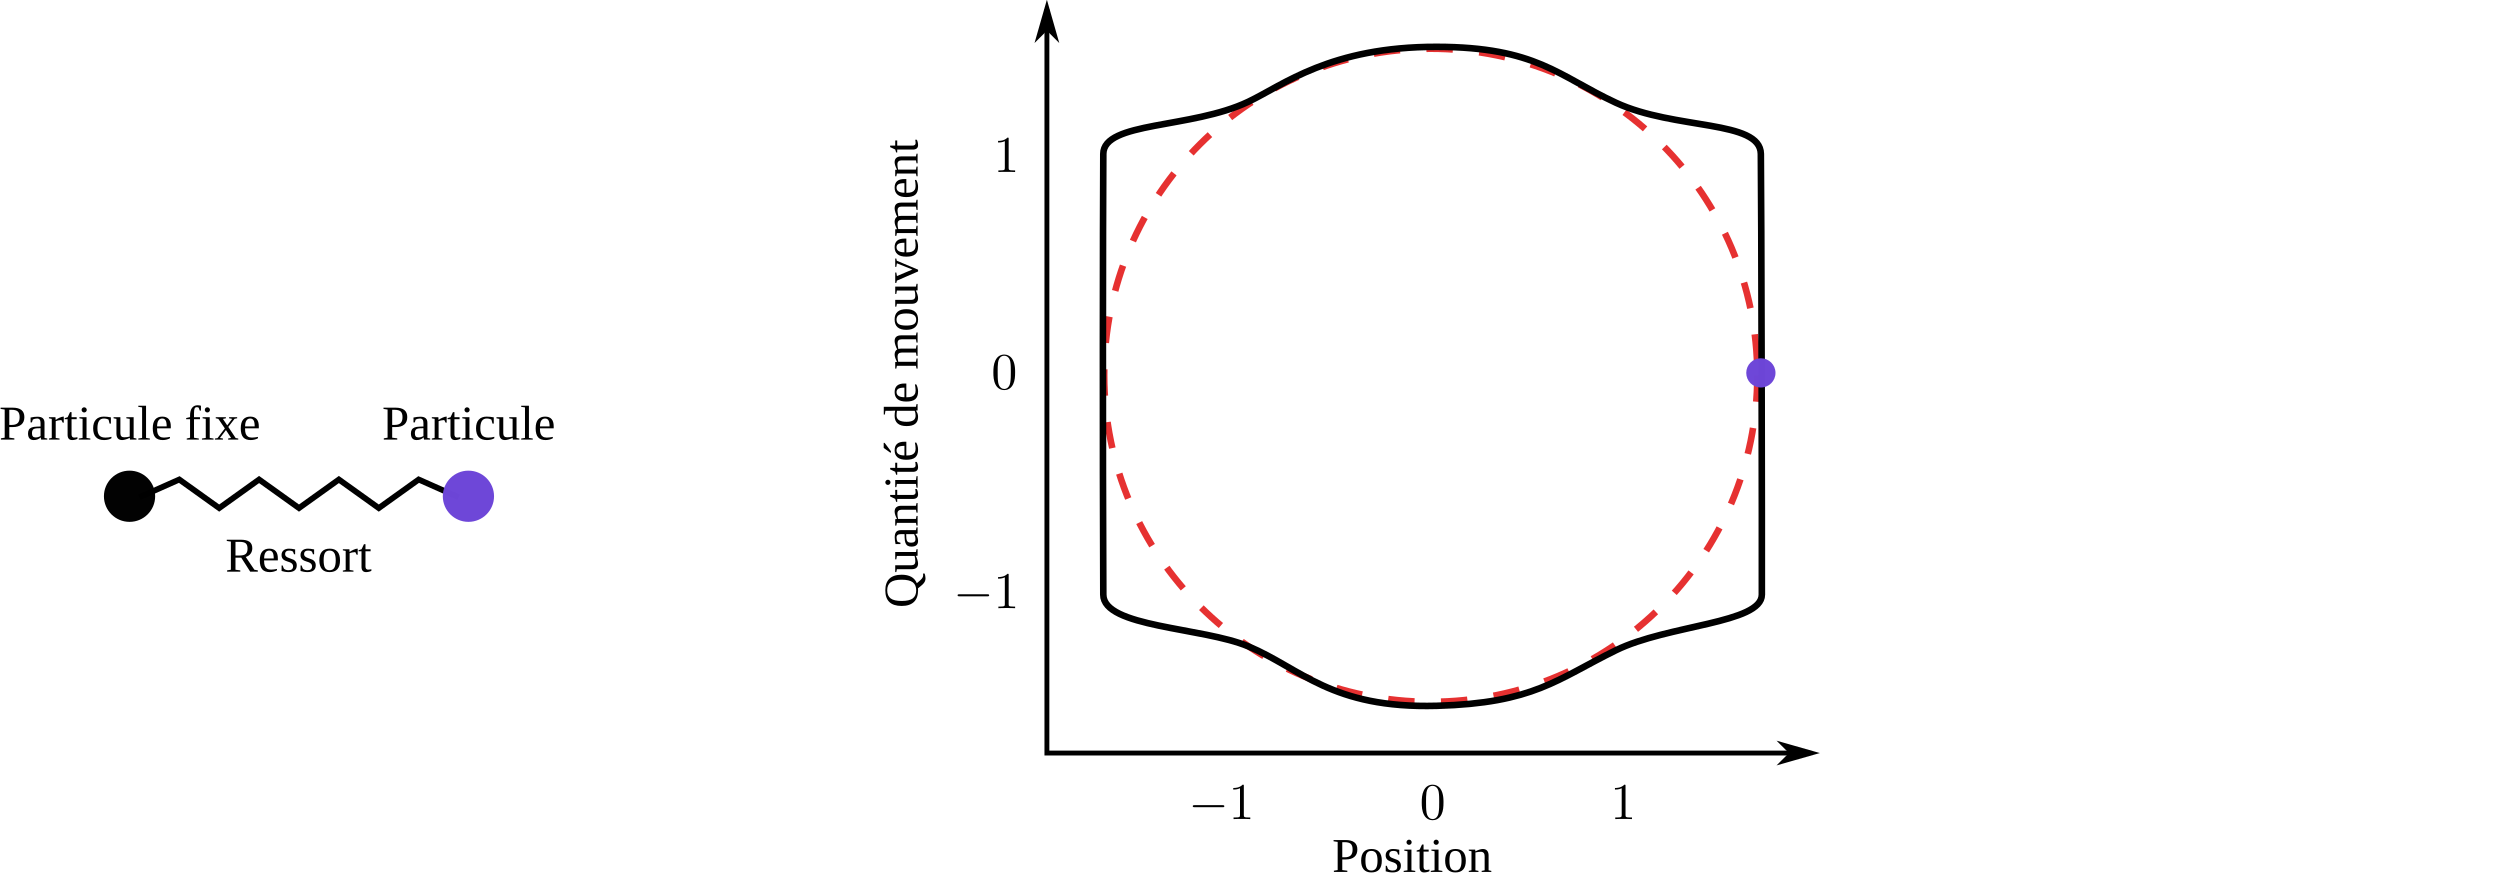
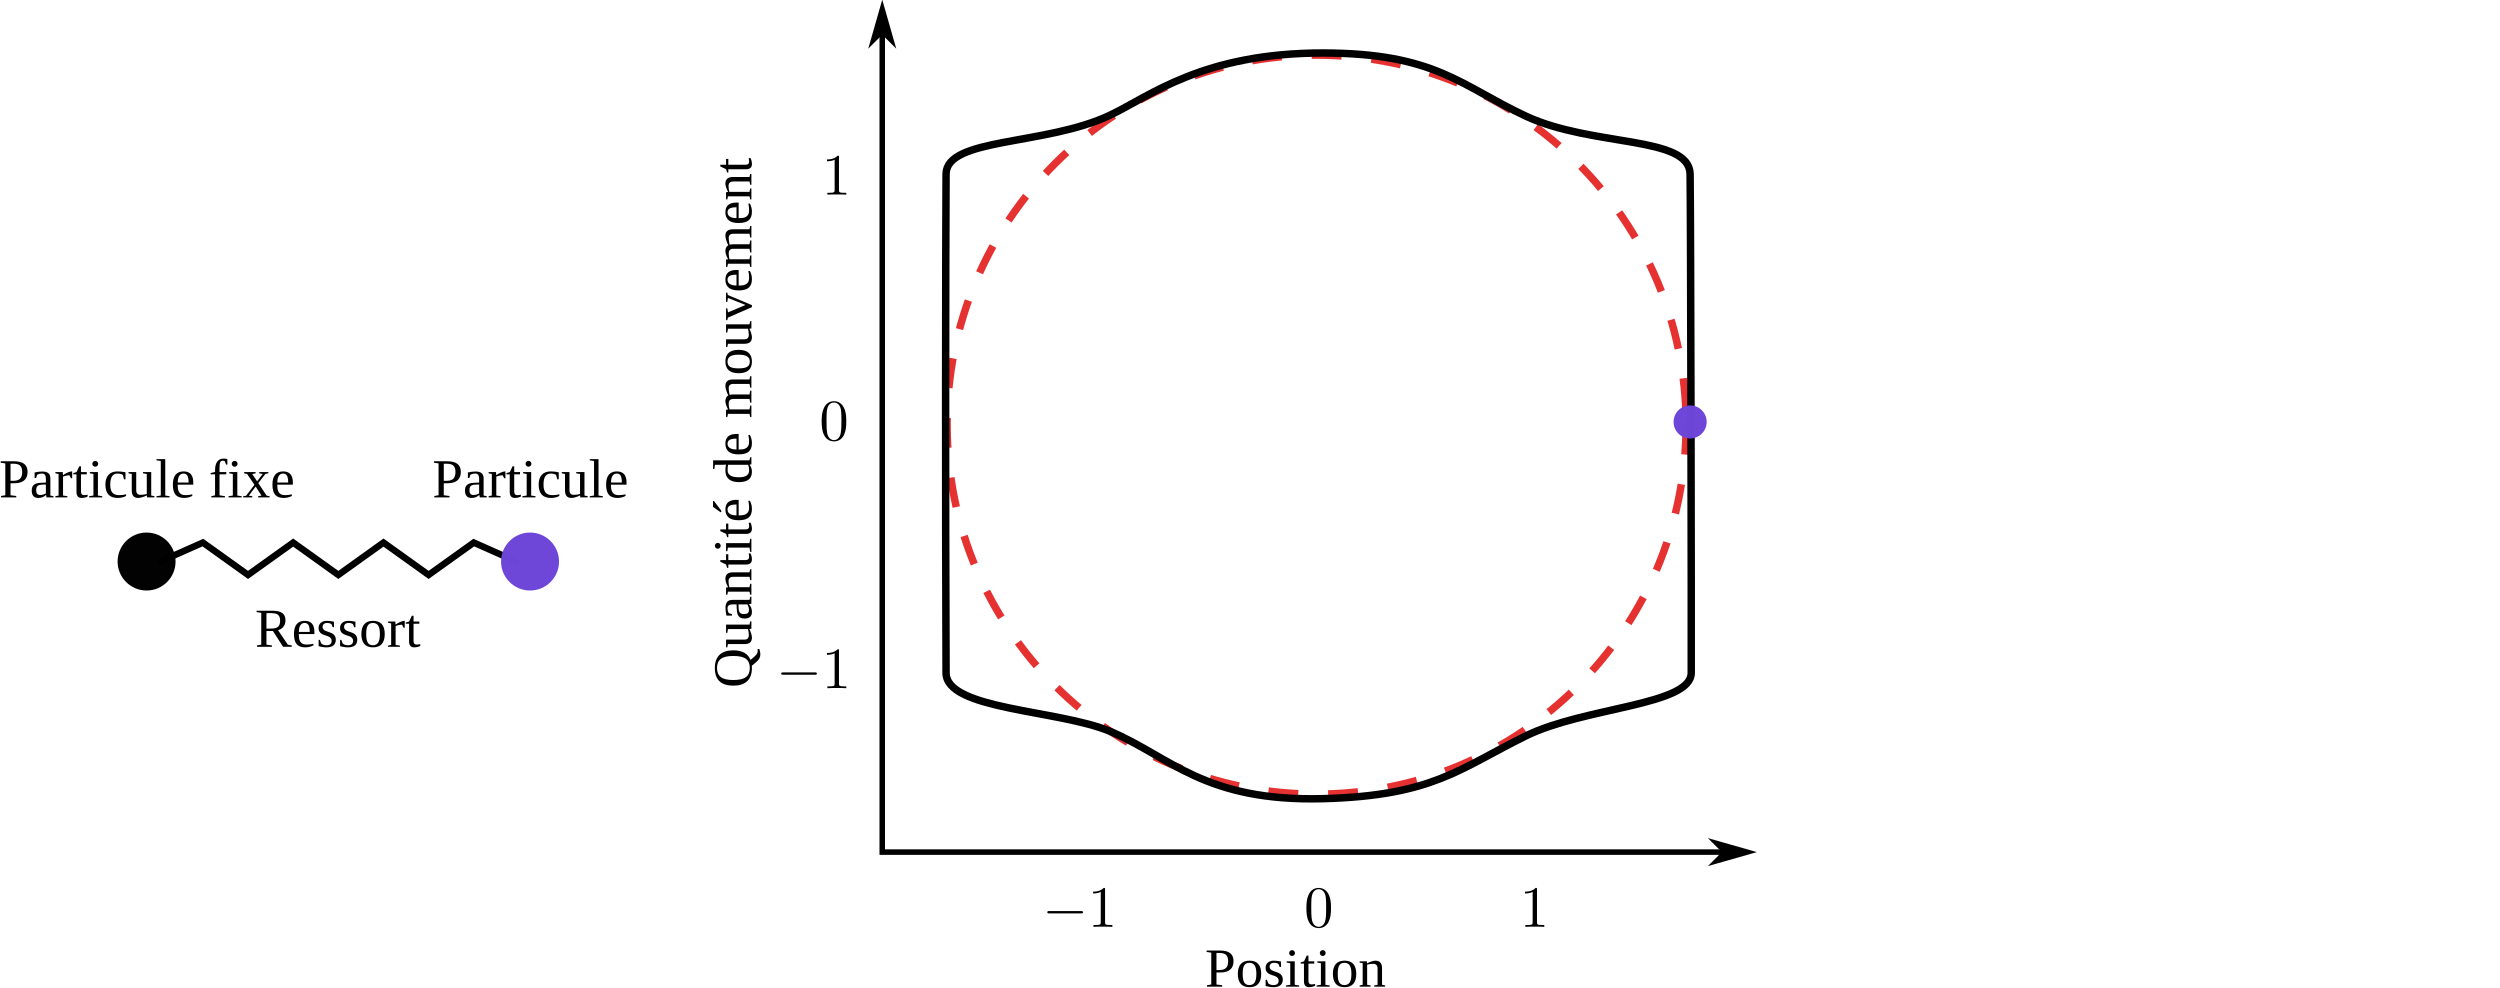
- <svg xmlns="http://www.w3.org/2000/svg" width="723.468mm" height="252.528mm" viewBox="0 0 2563.469 894.786" id="svg2" version="1.1">
+ <svg xmlns="http://www.w3.org/2000/svg" width="639.366mm" height="252.528mm" viewBox="0 0 2265.469 894.786" id="svg2" version="1.1">
  <defs id="defs4">
    <marker orient="auto" refY="0" refX="0" id="Arrow1Mstart" style="overflow:visible">
      <path id="path8773" d="M 0,0 5,-5 -12.5,0 5,5 0,0 Z" style="fill:#000000;fill-opacity:1;fill-rule:evenodd;stroke:#000000;stroke-width:1pt;stroke-opacity:1" transform="matrix(0.4,0,0,0.4,4,0)" />
    </marker>
    <marker orient="auto" refY="0" refX="0" id="Arrow1Mend" style="overflow:visible">
      <path id="path8776" d="M 0,0 5,-5 -12.5,0 5,5 0,0 Z" style="fill:#000000;fill-opacity:1;fill-rule:evenodd;stroke:#000000;stroke-width:1pt;stroke-opacity:1" transform="matrix(-0.4,0,0,-0.4,-4,0)" />
    </marker>
    <marker orient="auto" refY="0" refX="0" id="marker9046" style="overflow:visible">
      <path id="path9048" d="M 0,0 5,-5 -12.5,0 5,5 0,0 Z" style="fill:#000000;fill-opacity:1;fill-rule:evenodd;stroke:#000000;stroke-width:1pt;stroke-opacity:1" transform="matrix(-0.8,0,0,-0.8,-10,0)" />
    </marker>
    <marker orient="auto" refY="0" refX="0" id="Arrow1Lend" style="overflow:visible">
      <path id="path8770" d="M 0,0 5,-5 -12.5,0 5,5 0,0 Z" style="fill-rule:evenodd;stroke:#000000;stroke-width:1pt" transform="matrix(-0.8,0,0,-0.8,-10,0)" />
    </marker>
    <marker orient="auto" refY="0" refX="0" id="Arrow1Mstart-1" style="overflow:visible">
      <path id="path8773-0" d="M 0,0 5,-5 -12.5,0 5,5 0,0 Z" style="fill:#000000;fill-opacity:1;fill-rule:evenodd;stroke:#000000;stroke-width:1pt;stroke-opacity:1" transform="matrix(0.4,0,0,0.4,4,0)" />
    </marker>
    <marker orient="auto" refY="0" refX="0" id="Arrow1Mend-6" style="overflow:visible">
      <path id="path8776-3" d="M 0,0 5,-5 -12.5,0 5,5 0,0 Z" style="fill:#000000;fill-opacity:1;fill-rule:evenodd;stroke:#000000;stroke-width:1pt;stroke-opacity:1" transform="matrix(-0.4,0,0,-0.4,-4,0)" />
    </marker>
+     <marker orient="auto" refY="0" refX="0" id="Arrow1Mstart-1-0" style="overflow:visible">
+       <path id="path8773-0-6" d="M 0,0 5,-5 -12.5,0 5,5 0,0 Z" style="fill:#000000;fill-opacity:1;fill-rule:evenodd;stroke:#000000;stroke-width:1pt;stroke-opacity:1" transform="matrix(0.4,0,0,0.4,4,0)" />
+     </marker>
+     <marker orient="auto" refY="0" refX="0" id="Arrow1Mend-6-3" style="overflow:visible">
+       <path id="path8776-3-2" d="M 0,0 5,-5 -12.5,0 5,5 0,0 Z" style="fill:#000000;fill-opacity:1;fill-rule:evenodd;stroke:#000000;stroke-width:1pt;stroke-opacity:1" transform="matrix(-0.4,0,0,-0.4,-4,0)" />
+     </marker>
  </defs>
-   <g id="layer1" transform="translate(1015.698,-89.94488)">
-     <g id="g12349">
+   <g id="layer1" transform="translate(1000.899,848.5915)">
+     <g id="g12349" transform="translate(14.7986,-938.5364)">
      <g id="g12360">
        <circle style="opacity:0.99;fill:#000000;fill-opacity:1;stroke:none;stroke-width:2;stroke-linecap:butt;stroke-linejoin:miter;stroke-miterlimit:4;stroke-dasharray:none;stroke-dashoffset:0;stroke-opacity:1" id="path8304-2" cx="-882.873" cy="598.804" r="26.264" />
        <path style="fill:none;fill-rule:evenodd;stroke:#000000;stroke-width:6;stroke-linecap:butt;stroke-linejoin:miter;stroke-miterlimit:4;stroke-dasharray:none;stroke-opacity:1" d="m -872.772,599.814 40.911,-18.183 40.911,29.294 40.911,-29.294 40.911,29.294 40.911,-29.294 40.911,29.294 40.911,-29.294 40.911,18.183" id="path8327" />
        <circle style="opacity:0.99;fill:#6d46d8;fill-opacity:1;stroke:none;stroke-width:2;stroke-linecap:butt;stroke-linejoin:miter;stroke-miterlimit:4;stroke-dasharray:none;stroke-dashoffset:0;stroke-opacity:1" id="path8304-7" cx="-535.381" cy="598.804" r="26.264" />
        <text xml:space="preserve" style="font-style:normal;font-weight:normal;font-size:40px;line-height:125%;font-family:Sans;letter-spacing:0px;word-spacing:0px;fill:#000000;fill-opacity:1;stroke:none;stroke-width:1px;stroke-linecap:butt;stroke-linejoin:miter;stroke-opacity:1" x="-1016.528" y="540.696" id="text8329">
          <tspan id="tspan8331" x="-1016.528" y="540.696" style="font-style:normal;font-variant:normal;font-weight:normal;font-stretch:normal;font-size:50px;font-family:'Times New Roman';-inkscape-font-specification:'Times New Roman, '">Particule fixe</tspan>
        </text>
        <text xml:space="preserve" style="font-style:normal;font-weight:normal;font-size:40px;line-height:125%;font-family:Sans;letter-spacing:0px;word-spacing:0px;fill:#000000;fill-opacity:1;stroke:none;stroke-width:1px;stroke-linecap:butt;stroke-linejoin:miter;stroke-opacity:1" x="-623.918" y="540.696" id="text8329-0">
          <tspan id="tspan8331-9" x="-623.918" y="540.696" style="font-style:normal;font-variant:normal;font-weight:normal;font-stretch:normal;font-size:50px;font-family:'Times New Roman';-inkscape-font-specification:'Times New Roman, '">Particule</tspan>
        </text>
        <text xml:space="preserve" style="font-style:normal;font-weight:normal;font-size:40px;line-height:125%;font-family:Sans;letter-spacing:0px;word-spacing:0px;fill:#000000;fill-opacity:1;stroke:none;stroke-width:1px;stroke-linecap:butt;stroke-linejoin:miter;stroke-opacity:1" x="-784.603" y="676.097" id="text8329-0-3">
          <tspan id="tspan8331-9-6" x="-784.603" y="676.097" style="font-style:normal;font-variant:normal;font-weight:normal;font-stretch:normal;font-size:50px;font-family:'Times New Roman';-inkscape-font-specification:'Times New Roman, '">Ressort</tspan>
        </text>
      </g>
    </g>
-     <g id="g12306">
-       <circle r="334.867" style="opacity:0.99;fill:none;fill-opacity:1;stroke:#e62f2f;stroke-width:6.783;stroke-linecap:butt;stroke-linejoin:miter;stroke-miterlimit:4;stroke-dasharray:27.134, 27.134;stroke-dashoffset:0;stroke-opacity:1" id="path8079" cx="451.373" cy="474.74" />
-       <g transform="translate(0,62)" id="g10230">
-         <g transform="translate(141.8889,510.3442)" id="g8091">
-           <g style="font-style:normal;font-variant:normal;font-weight:normal;font-stretch:normal;letter-spacing:normal;word-spacing:normal;text-anchor:start;fill:none;fill-opacity:1;fill-rule:evenodd;stroke:#000000;stroke-linecap:butt;stroke-linejoin:miter;stroke-miterlimit:10.433;stroke-dasharray:none;stroke-dashoffset:0;stroke-opacity:1" word-spacing="normal" letter-spacing="normal" font-size-adjust="none" font-stretch="normal" font-weight="normal" font-variant="normal" font-style="normal" stroke-miterlimit="10.433" xml:space="preserve" transform="matrix(1.062992,0,0,-1.062992,-186.0236,789.2717)" id="content">
-             <path style="fill:#000000;stroke-width:0" id="path8094" d="m 478.44,422.14 0,0.74 -0.01,0.75 -0.02,0.75 -0.04,0.74 -0.04,0.75 -0.06,0.74 -0.08,0.74 -0.09,0.73 -0.12,0.73 -0.14,0.73 -0.16,0.72 -0.19,0.72 -0.21,0.72 -0.25,0.7 -0.28,0.7 -0.15,0.35 -0.16,0.34 c -2.28,4.8 -6.37,5.6 -8.47,5.6 -2.98,0 -6.62,-1.3 -8.67,-5.94 -1.59,-3.44 -1.84,-7.33 -1.84,-11.31 0,-3.74 0.2,-8.22 2.25,-12 2.14,-4.03 5.78,-5.03 8.22,-5.03 l 0,1.09 c -1.94,0 -4.89,1.25 -5.79,6.03 -0.54,2.98 -0.54,7.56 -0.54,10.52 0,3.18 0,6.46 0.4,9.15 0.94,5.94 4.68,6.38 5.93,6.38 1.64,0 4.93,-0.89 5.87,-5.83 0.5,-2.78 0.5,-6.58 0.5,-9.7 0,-3.75 0,-7.13 -0.55,-10.32 -0.75,-4.73 -3.59,-6.23 -5.82,-6.23 l 0,0 0,-1.09 c 2.68,0 6.46,1.04 8.67,5.78 1.59,3.43 1.84,7.31 1.84,11.25 z" />
-           </g>
-         </g>
-         <g transform="translate(337.3458,510.3442)" id="g8116">
-           <g style="font-style:normal;font-variant:normal;font-weight:normal;font-stretch:normal;letter-spacing:normal;word-spacing:normal;text-anchor:start;fill:none;fill-opacity:1;fill-rule:evenodd;stroke:#000000;stroke-linecap:butt;stroke-linejoin:miter;stroke-miterlimit:10.433;stroke-dasharray:none;stroke-dashoffset:0;stroke-opacity:1" id="g8118" transform="matrix(1.062992,0,0,-1.062992,-186.0236,789.2717)" xml:space="preserve" stroke-miterlimit="10.433" font-style="normal" font-variant="normal" font-weight="normal" font-stretch="normal" font-size-adjust="none" letter-spacing="normal" word-spacing="normal">
-             <path style="fill:#000000;stroke-width:0" d="m 470.16,438.09 0,0.05 0,0.06 0,0.05 0,0.05 0,0.05 0,0.05 0,0.04 0,0.05 0,0.04 0,0.04 -0.01,0.04 0,0.04 0,0.04 0,0.03 0,0.04 -0.01,0.03 -0.01,0.07 0,0.06 -0.02,0.05 -0.01,0.05 -0.02,0.05 -0.02,0.04 -0.02,0.04 -0.02,0.03 -0.03,0.03 -0.03,0.03 -0.04,0.03 -0.04,0.02 -0.04,0.02 -0.03,0.01 -0.02,0.01 -0.03,0 -0.02,0.01 -0.03,0.01 -0.03,0 -0.03,0.01 -0.03,0 -0.04,0.01 -0.03,0 -0.04,0 -0.03,0.01 -0.04,0 -0.04,0 -0.05,0 -0.04,0 -0.04,0 -0.05,0.01 -0.05,0 -0.05,0 -0.05,0 -0.05,0 c -3.09,-3.19 -7.47,-3.19 -9.06,-3.19 l 0,-1.55 c 1,0 3.93,0 6.51,1.3 l 0,-25.81 c 0,-1.8 -0.14,-2.39 -4.62,-2.39 l -1.6,0 0,-1.55 c 1.75,0.16 6.08,0.16 8.07,0.16 2,0 6.32,0 8.07,-0.16 l 0,1.55 -1.59,0 c -4.48,0 -4.64,0.54 -4.64,2.39 z" id="path8120" />
-           </g>
-         </g>
-         <g transform="translate(-95.24788,510.3442)" id="g8148-3">
-           <g style="font-style:normal;font-variant:normal;font-weight:normal;font-stretch:normal;letter-spacing:normal;word-spacing:normal;text-anchor:start;fill:none;fill-opacity:1;fill-rule:evenodd;stroke:#000000;stroke-linecap:butt;stroke-linejoin:miter;stroke-miterlimit:10.433;stroke-dasharray:none;stroke-dashoffset:0;stroke-opacity:1" word-spacing="normal" letter-spacing="normal" font-size-adjust="none" font-stretch="normal" font-weight="normal" font-variant="normal" font-style="normal" stroke-miterlimit="10.433" xml:space="preserve" transform="matrix(1.062992,0,0,-1.062992,-186.0236,789.2717)" id="g8150-6">
-             <path style="fill:#000000;stroke-width:0" id="path8152-7" d="m 488.35,417.65 0.16,0 0.16,0 0.15,0.01 0.08,0 0.08,0.01 0.07,0 0.08,0.01 0.07,0.01 0.07,0.01 0.07,0.02 0.07,0.02 0.07,0.02 0.06,0.02 0.06,0.02 0.06,0.03 0.05,0.03 0.06,0.04 0.05,0.03 0.04,0.05 0.04,0.04 0.04,0.05 0.02,0.03 0.02,0.03 0.01,0.03 0.02,0.03 0.01,0.03 0.02,0.03 0.01,0.04 0.01,0.03 0.01,0.04 0,0.04 0.01,0.04 0.01,0.04 0,0.04 0.01,0.04 0,0.05 0,0.04 c 0,1 -0.91,1 -1.75,1 l -26.96,0 c -0.84,0 -1.73,0 -1.73,-1 0,-1 0.89,-1 1.73,-1 z" />
-             <path style="fill:#000000;stroke-width:0" id="path8154-5" d="m 508.92,438.09 0,0.05 0,0.06 0,0.05 0,0.05 0,0.05 0,0.05 0,0.04 0,0.05 -0.01,0.04 0,0.04 0,0.04 0,0.04 0,0.04 0,0.03 -0.01,0.04 0,0.03 -0.01,0.07 -0.01,0.06 -0.01,0.05 -0.01,0.05 -0.02,0.05 -0.02,0.04 -0.02,0.04 -0.02,0.03 -0.03,0.03 -0.04,0.03 -0.03,0.03 -0.04,0.02 -0.04,0.02 -0.03,0.01 -0.02,0.01 -0.03,0 -0.03,0.01 -0.02,0.01 -0.03,0 -0.03,0.01 -0.04,0 -0.03,0.01 -0.03,0 -0.04,0 -0.04,0.01 -0.04,0 -0.04,0 -0.04,0 -0.04,0 -0.05,0 -0.04,0.01 -0.05,0 -0.05,0 -0.05,0 -0.05,0 c -3.1,-3.19 -7.47,-3.19 -9.07,-3.19 l 0,-1.55 c 1,0 3.94,0 6.52,1.3 l 0,-25.81 c 0,-1.8 -0.14,-2.39 -4.62,-2.39 l -1.6,0 0,-1.55 c 1.75,0.16 6.08,0.16 8.06,0.16 2,0 6.33,0 8.08,-0.16 l 0,1.55 -1.59,0 c -4.49,0 -4.64,0.54 -4.64,2.39 z" />
-           </g>
+     <circle cy="-463.796" cx="192.172" id="path8079" style="opacity:0.99;fill:none;fill-opacity:1;stroke:#e62f2f;stroke-width:6.783;stroke-linecap:butt;stroke-linejoin:miter;stroke-miterlimit:4;stroke-dasharray:27.134, 27.134;stroke-dashoffset:0;stroke-opacity:1" r="334.867" />
+     <g id="g10230" transform="translate(-259.2013,-876.5364)">
+       <g id="g8091" transform="translate(141.8889,510.3442)">
+         <g id="content" transform="matrix(1.062992,0,0,-1.062992,-186.0236,789.2717)" xml:space="preserve" stroke-miterlimit="10.433" font-style="normal" font-variant="normal" font-weight="normal" font-stretch="normal" font-size-adjust="none" letter-spacing="normal" word-spacing="normal" style="font-style:normal;font-variant:normal;font-weight:normal;font-stretch:normal;letter-spacing:normal;word-spacing:normal;text-anchor:start;fill:none;fill-opacity:1;fill-rule:evenodd;stroke:#000000;stroke-linecap:butt;stroke-linejoin:miter;stroke-miterlimit:10.433;stroke-dasharray:none;stroke-dashoffset:0;stroke-opacity:1">
+           <path d="m 478.44,422.14 0,0.74 -0.01,0.75 -0.02,0.75 -0.04,0.74 -0.04,0.75 -0.06,0.74 -0.08,0.74 -0.09,0.73 -0.12,0.73 -0.14,0.73 -0.16,0.72 -0.19,0.72 -0.21,0.72 -0.25,0.7 -0.28,0.7 -0.15,0.35 -0.16,0.34 c -2.28,4.8 -6.37,5.6 -8.47,5.6 -2.98,0 -6.62,-1.3 -8.67,-5.94 -1.59,-3.44 -1.84,-7.33 -1.84,-11.31 0,-3.74 0.2,-8.22 2.25,-12 2.14,-4.03 5.78,-5.03 8.22,-5.03 l 0,1.09 c -1.94,0 -4.89,1.25 -5.79,6.03 -0.54,2.98 -0.54,7.56 -0.54,10.52 0,3.18 0,6.46 0.4,9.15 0.94,5.94 4.68,6.38 5.93,6.38 1.64,0 4.93,-0.89 5.87,-5.83 0.5,-2.78 0.5,-6.58 0.5,-9.7 0,-3.75 0,-7.13 -0.55,-10.32 -0.75,-4.73 -3.59,-6.23 -5.82,-6.23 l 0,0 0,-1.09 c 2.68,0 6.46,1.04 8.67,5.78 1.59,3.43 1.84,7.31 1.84,11.25 z" id="path8094" style="fill:#000000;stroke-width:0" />
        </g>
      </g>
-       <g transform="translate(-46,-2.844768)" id="g10242">
-         <g transform="translate(-290.3881,358.9353)" id="g8148">
-           <g style="font-style:normal;font-variant:normal;font-weight:normal;font-stretch:normal;letter-spacing:normal;word-spacing:normal;text-anchor:start;fill:none;fill-opacity:1;fill-rule:evenodd;stroke:#000000;stroke-linecap:butt;stroke-linejoin:miter;stroke-miterlimit:10.433;stroke-dasharray:none;stroke-dashoffset:0;stroke-opacity:1" word-spacing="normal" letter-spacing="normal" font-size-adjust="none" font-stretch="normal" font-weight="normal" font-variant="normal" font-style="normal" stroke-miterlimit="10.433" xml:space="preserve" transform="matrix(1.062992,0,0,-1.062992,-186.0236,789.2717)" id="g8150">
-             <path style="fill:#000000;stroke-width:0" id="path8152" d="m 488.35,417.65 0.16,0 0.16,0 0.15,0.01 0.08,0 0.08,0.01 0.07,0 0.08,0.01 0.07,0.01 0.07,0.01 0.07,0.02 0.07,0.02 0.07,0.02 0.06,0.02 0.06,0.02 0.06,0.03 0.05,0.03 0.06,0.04 0.05,0.03 0.04,0.05 0.04,0.04 0.04,0.05 0.02,0.03 0.02,0.03 0.01,0.03 0.02,0.03 0.01,0.03 0.02,0.03 0.01,0.04 0.01,0.03 0.01,0.04 0,0.04 0.01,0.04 0.01,0.04 0,0.04 0.01,0.04 0,0.05 0,0.04 c 0,1 -0.91,1 -1.75,1 l -26.96,0 c -0.84,0 -1.73,0 -1.73,-1 0,-1 0.89,-1 1.73,-1 z" />
-             <path style="fill:#000000;stroke-width:0" id="path8154" d="m 508.92,438.09 0,0.05 0,0.06 0,0.05 0,0.05 0,0.05 0,0.05 0,0.04 0,0.05 -0.01,0.04 0,0.04 0,0.04 0,0.04 0,0.04 0,0.03 -0.01,0.04 0,0.03 -0.01,0.07 -0.01,0.06 -0.01,0.05 -0.01,0.05 -0.02,0.05 -0.02,0.04 -0.02,0.04 -0.02,0.03 -0.03,0.03 -0.04,0.03 -0.03,0.03 -0.04,0.02 -0.04,0.02 -0.03,0.01 -0.02,0.01 -0.03,0 -0.03,0.01 -0.02,0.01 -0.03,0 -0.03,0.01 -0.04,0 -0.03,0.01 -0.03,0 -0.04,0 -0.04,0.01 -0.04,0 -0.04,0 -0.04,0 -0.04,0 -0.05,0 -0.04,0.01 -0.05,0 -0.05,0 -0.05,0 -0.05,0 c -3.1,-3.19 -7.47,-3.19 -9.07,-3.19 l 0,-1.55 c 1,0 3.94,0 6.52,1.3 l 0,-25.81 c 0,-1.8 -0.14,-2.39 -4.62,-2.39 l -1.6,0 0,-1.55 c 1.75,0.16 6.08,0.16 8.06,0.16 2,0 6.33,0 8.08,-0.16 l 0,1.55 -1.59,0 c -4.49,0 -4.64,0.54 -4.64,2.39 z" />
-           </g>
-         </g>
-         <g transform="translate(-251.3657,134.1467)" id="g8091-3">
-           <g style="font-style:normal;font-variant:normal;font-weight:normal;font-stretch:normal;letter-spacing:normal;word-spacing:normal;text-anchor:start;fill:none;fill-opacity:1;fill-rule:evenodd;stroke:#000000;stroke-linecap:butt;stroke-linejoin:miter;stroke-miterlimit:10.433;stroke-dasharray:none;stroke-dashoffset:0;stroke-opacity:1" word-spacing="normal" letter-spacing="normal" font-size-adjust="none" font-stretch="normal" font-weight="normal" font-variant="normal" font-style="normal" stroke-miterlimit="10.433" xml:space="preserve" transform="matrix(1.062992,0,0,-1.062992,-186.0236,789.2717)" id="content-5">
-             <path style="fill:#000000;stroke-width:0" id="path8094-6" d="m 478.44,422.14 0,0.74 -0.01,0.75 -0.02,0.75 -0.04,0.74 -0.04,0.75 -0.06,0.74 -0.08,0.74 -0.09,0.73 -0.12,0.73 -0.14,0.73 -0.16,0.72 -0.19,0.72 -0.21,0.72 -0.25,0.7 -0.28,0.7 -0.15,0.35 -0.16,0.34 c -2.28,4.8 -6.37,5.6 -8.47,5.6 -2.98,0 -6.62,-1.3 -8.67,-5.94 -1.59,-3.44 -1.84,-7.33 -1.84,-11.31 0,-3.74 0.2,-8.22 2.25,-12 2.14,-4.03 5.78,-5.03 8.22,-5.03 l 0,1.09 c -1.94,0 -4.89,1.25 -5.79,6.03 -0.54,2.98 -0.54,7.56 -0.54,10.52 0,3.18 0,6.46 0.4,9.15 0.94,5.94 4.68,6.38 5.93,6.38 1.64,0 4.93,-0.89 5.87,-5.83 0.5,-2.78 0.5,-6.58 0.5,-9.7 0,-3.75 0,-7.13 -0.55,-10.32 -0.75,-4.73 -3.59,-6.23 -5.82,-6.23 l 0,0 0,-1.09 c 2.68,0 6.46,1.04 8.67,5.78 1.59,3.43 1.84,7.31 1.84,11.25 z" />
-           </g>
-         </g>
-         <g transform="translate(-249.1866,-88.32451)" id="g8116-2">
-           <g style="font-style:normal;font-variant:normal;font-weight:normal;font-stretch:normal;letter-spacing:normal;word-spacing:normal;text-anchor:start;fill:none;fill-opacity:1;fill-rule:evenodd;stroke:#000000;stroke-linecap:butt;stroke-linejoin:miter;stroke-miterlimit:10.433;stroke-dasharray:none;stroke-dashoffset:0;stroke-opacity:1" id="g8118-9" transform="matrix(1.062992,0,0,-1.062992,-186.0236,789.2717)" xml:space="preserve" stroke-miterlimit="10.433" font-style="normal" font-variant="normal" font-weight="normal" font-stretch="normal" font-size-adjust="none" letter-spacing="normal" word-spacing="normal">
-             <path style="fill:#000000;stroke-width:0" d="m 470.16,438.09 0,0.05 0,0.06 0,0.05 0,0.05 0,0.05 0,0.05 0,0.04 0,0.05 0,0.04 0,0.04 -0.01,0.04 0,0.04 0,0.04 0,0.03 0,0.04 -0.01,0.03 -0.01,0.07 0,0.06 -0.02,0.05 -0.01,0.05 -0.02,0.05 -0.02,0.04 -0.02,0.04 -0.02,0.03 -0.03,0.03 -0.03,0.03 -0.04,0.03 -0.04,0.02 -0.04,0.02 -0.03,0.01 -0.02,0.01 -0.03,0 -0.02,0.01 -0.03,0.01 -0.03,0 -0.03,0.01 -0.03,0 -0.04,0.01 -0.03,0 -0.04,0 -0.03,0.01 -0.04,0 -0.04,0 -0.05,0 -0.04,0 -0.04,0 -0.05,0.01 -0.05,0 -0.05,0 -0.05,0 -0.05,0 c -3.09,-3.19 -7.47,-3.19 -9.06,-3.19 l 0,-1.55 c 1,0 3.93,0 6.51,1.3 l 0,-25.81 c 0,-1.8 -0.14,-2.39 -4.62,-2.39 l -1.6,0 0,-1.55 c 1.75,0.16 6.08,0.16 8.07,0.16 2,0 6.32,0 8.07,-0.16 l 0,1.55 -1.59,0 c -4.48,0 -4.64,0.54 -4.64,2.39 z" id="path8120-1" />
-           </g>
+       <g id="g8116" transform="translate(337.3458,510.3442)">
+         <g word-spacing="normal" letter-spacing="normal" font-size-adjust="none" font-stretch="normal" font-weight="normal" font-variant="normal" font-style="normal" stroke-miterlimit="10.433" xml:space="preserve" transform="matrix(1.062992,0,0,-1.062992,-186.0236,789.2717)" id="g8118" style="font-style:normal;font-variant:normal;font-weight:normal;font-stretch:normal;letter-spacing:normal;word-spacing:normal;text-anchor:start;fill:none;fill-opacity:1;fill-rule:evenodd;stroke:#000000;stroke-linecap:butt;stroke-linejoin:miter;stroke-miterlimit:10.433;stroke-dasharray:none;stroke-dashoffset:0;stroke-opacity:1">
+           <path id="path8120" d="m 470.16,438.09 0,0.05 0,0.06 0,0.05 0,0.05 0,0.05 0,0.05 0,0.04 0,0.05 0,0.04 0,0.04 -0.01,0.04 0,0.04 0,0.04 0,0.03 0,0.04 -0.01,0.03 -0.01,0.07 0,0.06 -0.02,0.05 -0.01,0.05 -0.02,0.05 -0.02,0.04 -0.02,0.04 -0.02,0.03 -0.03,0.03 -0.03,0.03 -0.04,0.03 -0.04,0.02 -0.04,0.02 -0.03,0.01 -0.02,0.01 -0.03,0 -0.02,0.01 -0.03,0.01 -0.03,0 -0.03,0.01 -0.03,0 -0.04,0.01 -0.03,0 -0.04,0 -0.03,0.01 -0.04,0 -0.04,0 -0.05,0 -0.04,0 -0.04,0 -0.05,0.01 -0.05,0 -0.05,0 -0.05,0 -0.05,0 c -3.09,-3.19 -7.47,-3.19 -9.06,-3.19 l 0,-1.55 c 1,0 3.93,0 6.51,1.3 l 0,-25.81 c 0,-1.8 -0.14,-2.39 -4.62,-2.39 l -1.6,0 0,-1.55 c 1.75,0.16 6.08,0.16 8.07,0.16 2,0 6.32,0 8.07,-0.16 l 0,1.55 -1.59,0 c -4.48,0 -4.64,0.54 -4.64,2.39 z" style="fill:#000000;stroke-width:0" />
        </g>
      </g>
-       <text transform="matrix(0,-1,1,0,0,0)" id="text8430" y="-74.798" x="-713.32" style="font-style:normal;font-weight:normal;font-size:40px;line-height:125%;font-family:Sans;letter-spacing:0px;word-spacing:0px;fill:#000000;fill-opacity:1;stroke:none;stroke-width:1px;stroke-linecap:butt;stroke-linejoin:miter;stroke-opacity:1" xml:space="preserve">
-         <tspan style="font-style:normal;font-variant:normal;font-weight:normal;font-stretch:normal;font-size:50px;font-family:'Times New Roman';-inkscape-font-specification:'Times New Roman, '" y="-74.798" x="-713.32" id="tspan8432">Quantité de mouvement</tspan>
-       </text>
-       <text id="text8430-0" y="984.047" x="350.293" style="font-style:normal;font-weight:normal;font-size:50px;line-height:125%;font-family:Sans;letter-spacing:0px;word-spacing:0px;fill:#000000;fill-opacity:1;stroke:none;stroke-width:1px;stroke-linecap:butt;stroke-linejoin:miter;stroke-opacity:1" xml:space="preserve">
-         <tspan style="font-style:normal;font-variant:normal;font-weight:normal;font-stretch:normal;font-size:50px;font-family:'Times New Roman';-inkscape-font-specification:'Times New Roman, '" y="984.047" x="350.293" id="tspan8432-6">Position</tspan>
-       </text>
-       <path id="path8463" d="m 115.61,699.716 c -0.656,-150.629 -0.437,-378.816 0,-451.952 0.199,-33.394 90.374,-25.721 148.7,-53.489 36.132,-17.202 84.094,-56.498 193.251,-56.302 102.129,0.183 124.529,29.841 183.64,57.29 60.558,28.121 148.071,17.369 148.651,52.501 0.61,36.916 1.212,407.173 1.025,451.952 -0.124,29.509 -96.349,30.826 -149.676,57.015 -60.607,29.764 -84.061,54.231 -183.64,56.945 C 349.127,816.631 318.517,775.458 264.31,752.716 217.315,733 115.757,733.291 115.61,699.716 Z" style="fill:none;fill-rule:evenodd;stroke:#000000;stroke-width:6.777;stroke-linecap:butt;stroke-linejoin:miter;stroke-miterlimit:4;stroke-dasharray:none;stroke-opacity:1" />
-       <circle r="15" cy="472.305" cx="789.88" id="path8304" style="opacity:0.99;fill:#6d46d8;fill-opacity:1;stroke:none;stroke-width:2;stroke-linecap:butt;stroke-linejoin:miter;stroke-miterlimit:4;stroke-dasharray:none;stroke-dashoffset:0;stroke-opacity:1" />
-       <path style="fill:none;fill-rule:evenodd;stroke:#000000;stroke-width:5;stroke-linecap:butt;stroke-linejoin:miter;stroke-miterlimit:4;stroke-dasharray:none;stroke-opacity:1;marker-start:url(#Arrow1Mstart-1);marker-end:url(#Arrow1Mend-6)" d="m 57.781,99.495 0,762.615 782.738,0" id="path8081" />
+       <g id="g8148-3" transform="translate(-95.24788,510.3442)">
+         <g id="g8150-6" transform="matrix(1.062992,0,0,-1.062992,-186.0236,789.2717)" xml:space="preserve" stroke-miterlimit="10.433" font-style="normal" font-variant="normal" font-weight="normal" font-stretch="normal" font-size-adjust="none" letter-spacing="normal" word-spacing="normal" style="font-style:normal;font-variant:normal;font-weight:normal;font-stretch:normal;letter-spacing:normal;word-spacing:normal;text-anchor:start;fill:none;fill-opacity:1;fill-rule:evenodd;stroke:#000000;stroke-linecap:butt;stroke-linejoin:miter;stroke-miterlimit:10.433;stroke-dasharray:none;stroke-dashoffset:0;stroke-opacity:1">
+           <path d="m 488.35,417.65 0.16,0 0.16,0 0.15,0.01 0.08,0 0.08,0.01 0.07,0 0.08,0.01 0.07,0.01 0.07,0.01 0.07,0.02 0.07,0.02 0.07,0.02 0.06,0.02 0.06,0.02 0.06,0.03 0.05,0.03 0.06,0.04 0.05,0.03 0.04,0.05 0.04,0.04 0.04,0.05 0.02,0.03 0.02,0.03 0.01,0.03 0.02,0.03 0.01,0.03 0.02,0.03 0.01,0.04 0.01,0.03 0.01,0.04 0,0.04 0.01,0.04 0.01,0.04 0,0.04 0.01,0.04 0,0.05 0,0.04 c 0,1 -0.91,1 -1.75,1 l -26.96,0 c -0.84,0 -1.73,0 -1.73,-1 0,-1 0.89,-1 1.73,-1 z" id="path8152-7" style="fill:#000000;stroke-width:0" />
+           <path d="m 508.92,438.09 0,0.05 0,0.06 0,0.05 0,0.05 0,0.05 0,0.05 0,0.04 0,0.05 -0.01,0.04 0,0.04 0,0.04 0,0.04 0,0.04 0,0.03 -0.01,0.04 0,0.03 -0.01,0.07 -0.01,0.06 -0.01,0.05 -0.01,0.05 -0.02,0.05 -0.02,0.04 -0.02,0.04 -0.02,0.03 -0.03,0.03 -0.04,0.03 -0.03,0.03 -0.04,0.02 -0.04,0.02 -0.03,0.01 -0.02,0.01 -0.03,0 -0.03,0.01 -0.02,0.01 -0.03,0 -0.03,0.01 -0.04,0 -0.03,0.01 -0.03,0 -0.04,0 -0.04,0.01 -0.04,0 -0.04,0 -0.04,0 -0.04,0 -0.05,0 -0.04,0.01 -0.05,0 -0.05,0 -0.05,0 -0.05,0 c -3.1,-3.19 -7.47,-3.19 -9.07,-3.19 l 0,-1.55 c 1,0 3.94,0 6.52,1.3 l 0,-25.81 c 0,-1.8 -0.14,-2.39 -4.62,-2.39 l -1.6,0 0,-1.55 c 1.75,0.16 6.08,0.16 8.06,0.16 2,0 6.33,0 8.08,-0.16 l 0,1.55 -1.59,0 c -4.49,0 -4.64,0.54 -4.64,2.39 z" id="path8154-5" style="fill:#000000;stroke-width:0" />
+         </g>
+       </g>
    </g>
+     <g id="g10242" transform="translate(-305.2013,-941.3812)">
+       <g id="g8148" transform="translate(-290.3881,358.9353)">
+         <g id="g8150" transform="matrix(1.062992,0,0,-1.062992,-186.0236,789.2717)" xml:space="preserve" stroke-miterlimit="10.433" font-style="normal" font-variant="normal" font-weight="normal" font-stretch="normal" font-size-adjust="none" letter-spacing="normal" word-spacing="normal" style="font-style:normal;font-variant:normal;font-weight:normal;font-stretch:normal;letter-spacing:normal;word-spacing:normal;text-anchor:start;fill:none;fill-opacity:1;fill-rule:evenodd;stroke:#000000;stroke-linecap:butt;stroke-linejoin:miter;stroke-miterlimit:10.433;stroke-dasharray:none;stroke-dashoffset:0;stroke-opacity:1">
+           <path d="m 488.35,417.65 0.16,0 0.16,0 0.15,0.01 0.08,0 0.08,0.01 0.07,0 0.08,0.01 0.07,0.01 0.07,0.01 0.07,0.02 0.07,0.02 0.07,0.02 0.06,0.02 0.06,0.02 0.06,0.03 0.05,0.03 0.06,0.04 0.05,0.03 0.04,0.05 0.04,0.04 0.04,0.05 0.02,0.03 0.02,0.03 0.01,0.03 0.02,0.03 0.01,0.03 0.02,0.03 0.01,0.04 0.01,0.03 0.01,0.04 0,0.04 0.01,0.04 0.01,0.04 0,0.04 0.01,0.04 0,0.05 0,0.04 c 0,1 -0.91,1 -1.75,1 l -26.96,0 c -0.84,0 -1.73,0 -1.73,-1 0,-1 0.89,-1 1.73,-1 z" id="path8152" style="fill:#000000;stroke-width:0" />
+           <path d="m 508.92,438.09 0,0.05 0,0.06 0,0.05 0,0.05 0,0.05 0,0.05 0,0.04 0,0.05 -0.01,0.04 0,0.04 0,0.04 0,0.04 0,0.04 0,0.03 -0.01,0.04 0,0.03 -0.01,0.07 -0.01,0.06 -0.01,0.05 -0.01,0.05 -0.02,0.05 -0.02,0.04 -0.02,0.04 -0.02,0.03 -0.03,0.03 -0.04,0.03 -0.03,0.03 -0.04,0.02 -0.04,0.02 -0.03,0.01 -0.02,0.01 -0.03,0 -0.03,0.01 -0.02,0.01 -0.03,0 -0.03,0.01 -0.04,0 -0.03,0.01 -0.03,0 -0.04,0 -0.04,0.01 -0.04,0 -0.04,0 -0.04,0 -0.04,0 -0.05,0 -0.04,0.01 -0.05,0 -0.05,0 -0.05,0 -0.05,0 c -3.1,-3.19 -7.47,-3.19 -9.07,-3.19 l 0,-1.55 c 1,0 3.94,0 6.52,1.3 l 0,-25.81 c 0,-1.8 -0.14,-2.39 -4.62,-2.39 l -1.6,0 0,-1.55 c 1.75,0.16 6.08,0.16 8.06,0.16 2,0 6.33,0 8.08,-0.16 l 0,1.55 -1.59,0 c -4.49,0 -4.64,0.54 -4.64,2.39 z" id="path8154" style="fill:#000000;stroke-width:0" />
+         </g>
+       </g>
+       <g id="g8091-3" transform="translate(-251.3657,134.1467)">
+         <g id="content-5" transform="matrix(1.062992,0,0,-1.062992,-186.0236,789.2717)" xml:space="preserve" stroke-miterlimit="10.433" font-style="normal" font-variant="normal" font-weight="normal" font-stretch="normal" font-size-adjust="none" letter-spacing="normal" word-spacing="normal" style="font-style:normal;font-variant:normal;font-weight:normal;font-stretch:normal;letter-spacing:normal;word-spacing:normal;text-anchor:start;fill:none;fill-opacity:1;fill-rule:evenodd;stroke:#000000;stroke-linecap:butt;stroke-linejoin:miter;stroke-miterlimit:10.433;stroke-dasharray:none;stroke-dashoffset:0;stroke-opacity:1">
+           <path d="m 478.44,422.14 0,0.74 -0.01,0.75 -0.02,0.75 -0.04,0.74 -0.04,0.75 -0.06,0.74 -0.08,0.74 -0.09,0.73 -0.12,0.73 -0.14,0.73 -0.16,0.72 -0.19,0.72 -0.21,0.72 -0.25,0.7 -0.28,0.7 -0.15,0.35 -0.16,0.34 c -2.28,4.8 -6.37,5.6 -8.47,5.6 -2.98,0 -6.62,-1.3 -8.67,-5.94 -1.59,-3.44 -1.84,-7.33 -1.84,-11.31 0,-3.74 0.2,-8.22 2.25,-12 2.14,-4.03 5.78,-5.03 8.22,-5.03 l 0,1.09 c -1.94,0 -4.89,1.25 -5.79,6.03 -0.54,2.98 -0.54,7.56 -0.54,10.52 0,3.18 0,6.46 0.4,9.15 0.94,5.94 4.68,6.38 5.93,6.38 1.64,0 4.93,-0.89 5.87,-5.83 0.5,-2.78 0.5,-6.58 0.5,-9.7 0,-3.75 0,-7.13 -0.55,-10.32 -0.75,-4.73 -3.59,-6.23 -5.82,-6.23 l 0,0 0,-1.09 c 2.68,0 6.46,1.04 8.67,5.78 1.59,3.43 1.84,7.31 1.84,11.25 z" id="path8094-6" style="fill:#000000;stroke-width:0" />
+         </g>
+       </g>
+       <g id="g8116-2" transform="translate(-249.1866,-88.32451)">
+         <g word-spacing="normal" letter-spacing="normal" font-size-adjust="none" font-stretch="normal" font-weight="normal" font-variant="normal" font-style="normal" stroke-miterlimit="10.433" xml:space="preserve" transform="matrix(1.062992,0,0,-1.062992,-186.0236,789.2717)" id="g8118-9" style="font-style:normal;font-variant:normal;font-weight:normal;font-stretch:normal;letter-spacing:normal;word-spacing:normal;text-anchor:start;fill:none;fill-opacity:1;fill-rule:evenodd;stroke:#000000;stroke-linecap:butt;stroke-linejoin:miter;stroke-miterlimit:10.433;stroke-dasharray:none;stroke-dashoffset:0;stroke-opacity:1">
+           <path id="path8120-1" d="m 470.16,438.09 0,0.05 0,0.06 0,0.05 0,0.05 0,0.05 0,0.05 0,0.04 0,0.05 0,0.04 0,0.04 -0.01,0.04 0,0.04 0,0.04 0,0.03 0,0.04 -0.01,0.03 -0.01,0.07 0,0.06 -0.02,0.05 -0.01,0.05 -0.02,0.05 -0.02,0.04 -0.02,0.04 -0.02,0.03 -0.03,0.03 -0.03,0.03 -0.04,0.03 -0.04,0.02 -0.04,0.02 -0.03,0.01 -0.02,0.01 -0.03,0 -0.02,0.01 -0.03,0.01 -0.03,0 -0.03,0.01 -0.03,0 -0.04,0.01 -0.03,0 -0.04,0 -0.03,0.01 -0.04,0 -0.04,0 -0.05,0 -0.04,0 -0.04,0 -0.05,0.01 -0.05,0 -0.05,0 -0.05,0 -0.05,0 c -3.09,-3.19 -7.47,-3.19 -9.06,-3.19 l 0,-1.55 c 1,0 3.93,0 6.51,1.3 l 0,-25.81 c 0,-1.8 -0.14,-2.39 -4.62,-2.39 l -1.6,0 0,-1.55 c 1.75,0.16 6.08,0.16 8.07,0.16 2,0 6.32,0 8.07,-0.16 l 0,1.55 -1.59,0 c -4.48,0 -4.64,0.54 -4.64,2.39 z" style="fill:#000000;stroke-width:0" />
+         </g>
+       </g>
+     </g>
+     <text xml:space="preserve" style="font-style:normal;font-weight:normal;font-size:50px;line-height:125%;font-family:Sans;letter-spacing:0px;word-spacing:0px;fill:#000000;fill-opacity:1;stroke:none;stroke-width:1px;stroke-linecap:butt;stroke-linejoin:miter;stroke-opacity:1" x="91.092" y="45.511" id="text8430-0">
+       <tspan id="tspan8432-6" x="91.092" y="45.511" style="font-style:normal;font-variant:normal;font-weight:normal;font-stretch:normal;font-size:50px;font-family:'Times New Roman';-inkscape-font-specification:'Times New Roman, '">Position</tspan>
+     </text>
+     <path style="fill:none;fill-rule:evenodd;stroke:#000000;stroke-width:6.777;stroke-linecap:butt;stroke-linejoin:miter;stroke-miterlimit:4;stroke-dasharray:none;stroke-opacity:1" d="m -143.591,-238.82 c -0.656,-150.629 -0.437,-378.816 0,-451.952 0.199,-33.394 90.374,-25.721 148.7,-53.489 36.132,-17.202 84.094,-56.498 193.251,-56.302 102.129,0.183 124.529,29.841 183.64,57.29 60.558,28.121 148.071,17.369 148.651,52.501 0.61,36.916 1.212,407.173 1.025,451.952 -0.124,29.509 -96.349,30.826 -149.676,57.015 -60.607,29.764 -84.061,54.231 -183.64,56.945 -108.435,2.955 -139.045,-38.218 -193.251,-60.96 -46.995,-19.716 -148.554,-19.425 -148.7,-53 z" id="path8463" />
+     <circle style="opacity:0.99;fill:#6d46d8;fill-opacity:1;stroke:none;stroke-width:2;stroke-linecap:butt;stroke-linejoin:miter;stroke-miterlimit:4;stroke-dasharray:none;stroke-dashoffset:0;stroke-opacity:1" id="path8304" cx="530.679" cy="-466.232" r="15" />
+     <path id="path8081" d="m -201.421,-839.041 0,762.615 782.738,0" style="fill:none;fill-rule:evenodd;stroke:#000000;stroke-width:5;stroke-linecap:butt;stroke-linejoin:miter;stroke-miterlimit:4;stroke-dasharray:none;stroke-opacity:1;marker-start:url(#Arrow1Mstart-1);marker-end:url(#Arrow1Mend-6)" />
+     <text xml:space="preserve" style="font-style:normal;font-weight:normal;font-size:40px;line-height:125%;font-family:Sans;letter-spacing:0px;word-spacing:0px;fill:#000000;fill-opacity:1;stroke:none;stroke-width:1px;stroke-linecap:butt;stroke-linejoin:miter;stroke-opacity:1" x="225.216" y="-319.999" id="text8430-4" transform="matrix(0,-1,1,0,0,0)">
+       <tspan id="tspan8432-5" x="225.216" y="-319.999" style="font-style:normal;font-variant:normal;font-weight:normal;font-stretch:normal;font-size:50px;font-family:'Times New Roman';-inkscape-font-specification:'Times New Roman, '">Quantité de mouvement</tspan>
+     </text>
  </g>
</svg>
